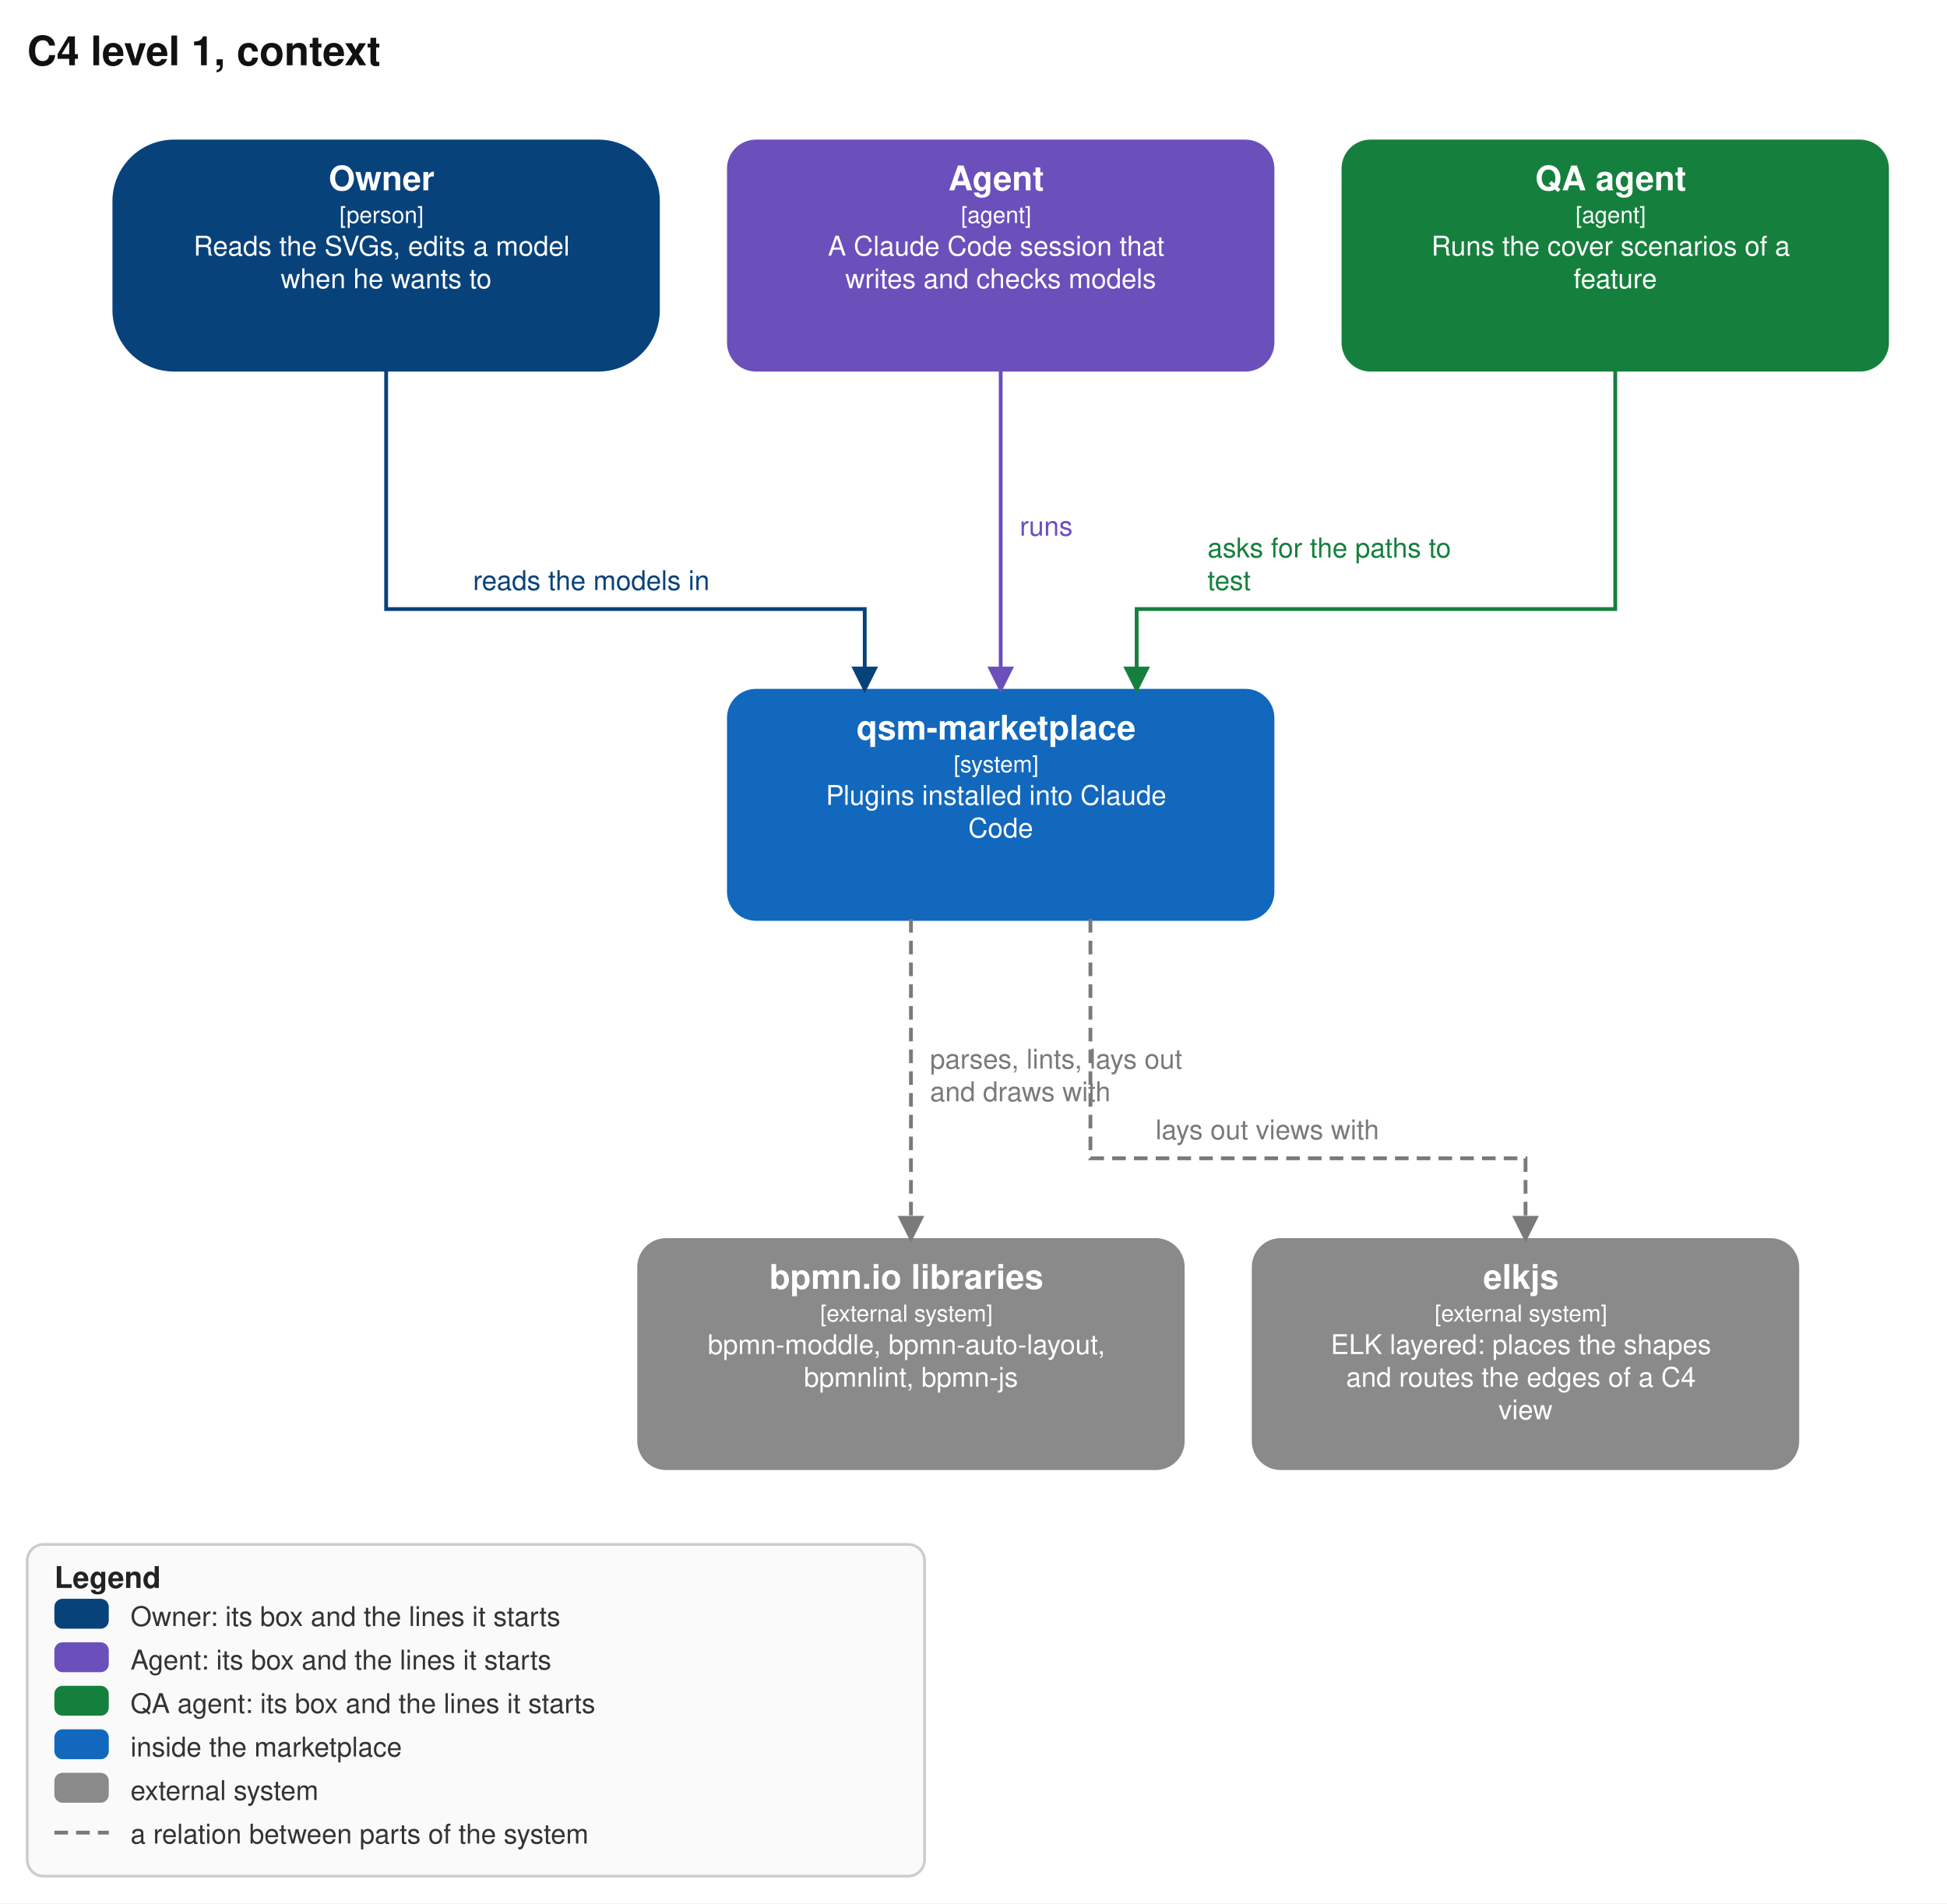
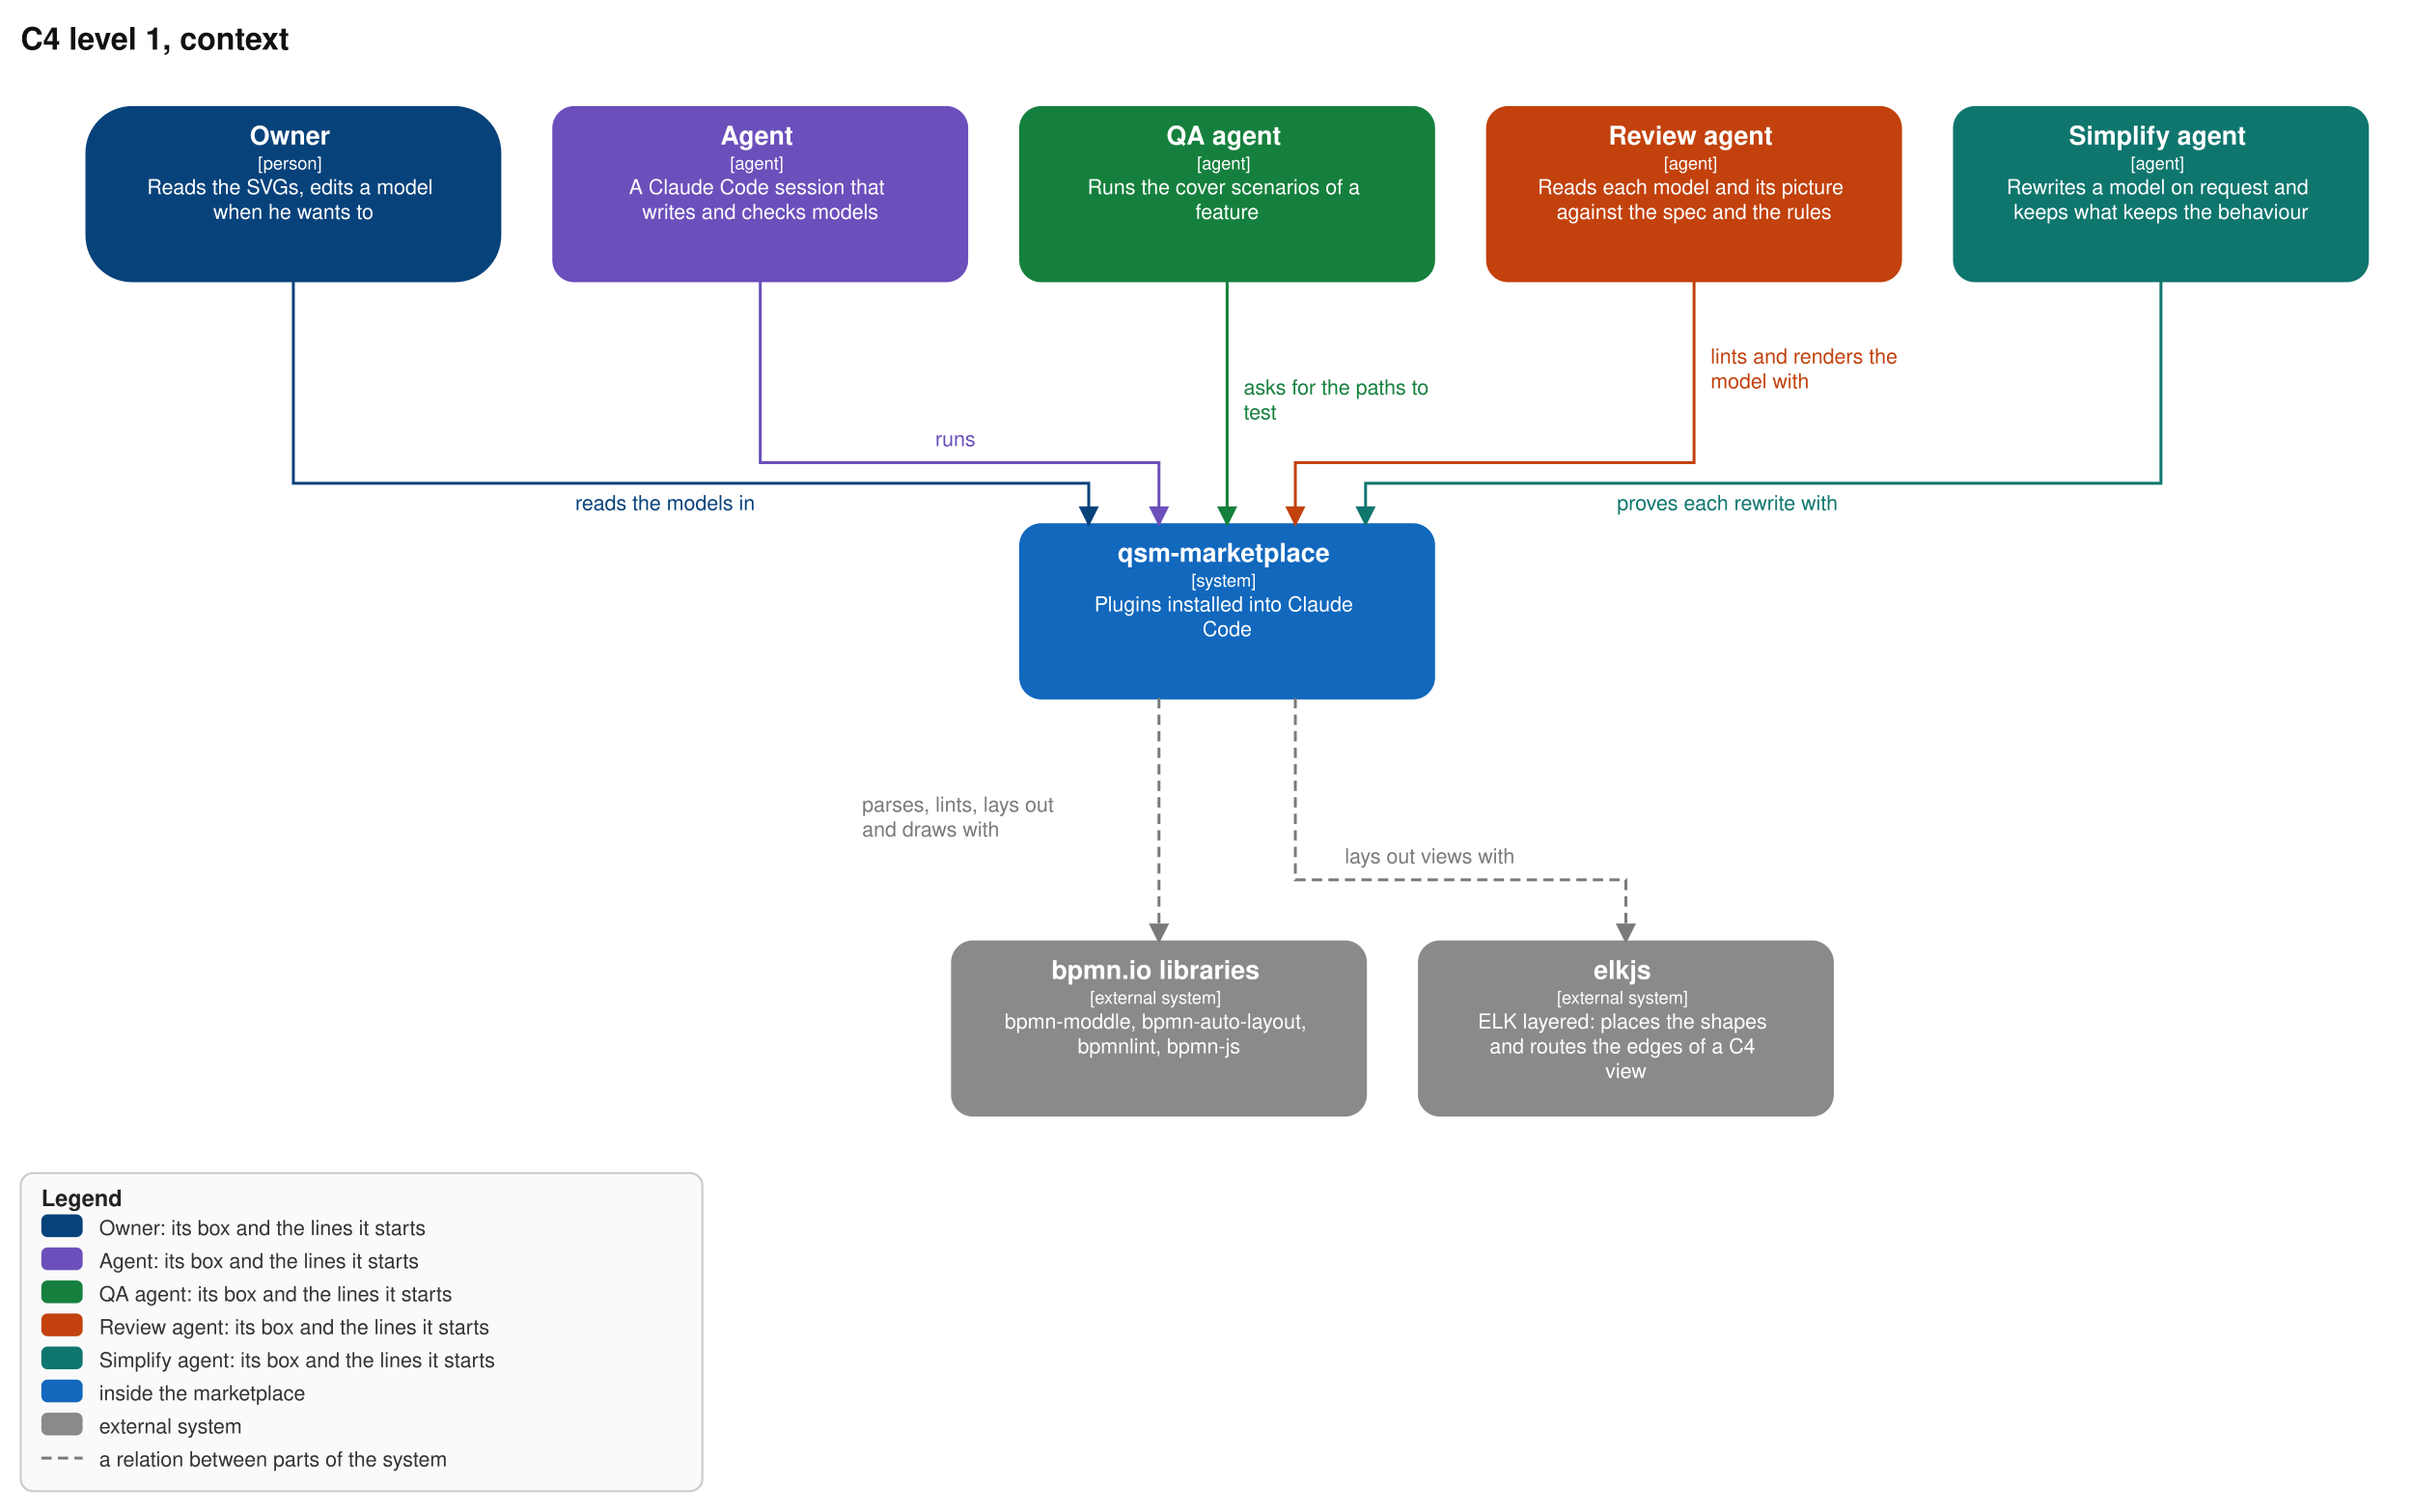
- <svg xmlns="http://www.w3.org/2000/svg" content="&lt;mxfile host=&quot;qsm-models&quot;&gt;&lt;diagram name=&quot;context&quot; id=&quot;context&quot;&gt;&lt;mxGraphModel grid=&quot;1&quot; gridSize=&quot;10&quot; page=&quot;0&quot;&gt;&lt;root&gt;&lt;mxCell id=&quot;0&quot;/&gt;&lt;mxCell id=&quot;1&quot; parent=&quot;0&quot;/&gt;&lt;object id=&quot;c2&quot; label=&quot;&amp;lt;b&amp;gt;%c4Name%&amp;lt;/b&amp;gt;&amp;lt;div&amp;gt;[%c4Type%%c4TechnologySep%%c4Technology%]&amp;lt;/div&amp;gt;&amp;lt;div style=&amp;quot;font-size:11px&amp;quot;&amp;gt;%c4Description%&amp;lt;/div&amp;gt;&quot; placeholders=&quot;1&quot; c4Type=&quot;Person&quot; c4Name=&quot;Owner&quot; c4Technology=&quot;&quot; c4TechnologySep=&quot;&quot; c4Description=&quot;Reads the SVGs, edits a model when he wants to&quot; c4Id=&quot;owner&quot; c4Tags=&quot;&quot; c4Colour=&quot;blue&quot;&gt;&lt;mxCell style=&quot;rounded=1;whiteSpace=wrap;html=1;arcSize=26;fillColor=#08427b;strokeColor=#08427b;fontColor=#ffffff;metaEdit=1;resizable=1;&quot; vertex=&quot;1&quot; parent=&quot;1&quot;&gt;&lt;mxGeometry x=&quot;32&quot; y=&quot;12&quot; width=&quot;200&quot; height=&quot;84&quot; as=&quot;geometry&quot;/&gt;&lt;/mxCell&gt;&lt;/object&gt;&lt;object id=&quot;c3&quot; label=&quot;&amp;lt;b&amp;gt;%c4Name%&amp;lt;/b&amp;gt;&amp;lt;div&amp;gt;[%c4Type%%c4TechnologySep%%c4Technology%]&amp;lt;/div&amp;gt;&amp;lt;div style=&amp;quot;font-size:11px&amp;quot;&amp;gt;%c4Description%&amp;lt;/div&amp;gt;&quot; placeholders=&quot;1&quot; c4Type=&quot;Software System&quot; c4Name=&quot;Agent&quot; c4Technology=&quot;&quot; c4TechnologySep=&quot;&quot; c4Description=&quot;A Claude Code session that writes and checks models&quot; c4Id=&quot;agent&quot; c4Tags=&quot;agent&quot; c4Colour=&quot;purple&quot;&gt;&lt;mxCell style=&quot;rounded=1;whiteSpace=wrap;html=1;arcSize=10;fillColor=#6b4fbb;strokeColor=#6b4fbb;fontColor=#ffffff;metaEdit=1;resizable=1;&quot; vertex=&quot;1&quot; parent=&quot;1&quot;&gt;&lt;mxGeometry x=&quot;258&quot; y=&quot;12&quot; width=&quot;200&quot; height=&quot;84&quot; as=&quot;geometry&quot;/&gt;&lt;/mxCell&gt;&lt;/object&gt;&lt;object id=&quot;c4&quot; label=&quot;&amp;lt;b&amp;gt;%c4Name%&amp;lt;/b&amp;gt;&amp;lt;div&amp;gt;[%c4Type%%c4TechnologySep%%c4Technology%]&amp;lt;/div&amp;gt;&amp;lt;div style=&amp;quot;font-size:11px&amp;quot;&amp;gt;%c4Description%&amp;lt;/div&amp;gt;&quot; placeholders=&quot;1&quot; c4Type=&quot;Software System&quot; c4Name=&quot;QA agent&quot; c4Technology=&quot;&quot; c4TechnologySep=&quot;&quot; c4Description=&quot;Runs the cover scenarios of a feature&quot; c4Id=&quot;qa&quot; c4Tags=&quot;agent&quot; c4Colour=&quot;green&quot;&gt;&lt;mxCell style=&quot;rounded=1;whiteSpace=wrap;html=1;arcSize=10;fillColor=#15803d;strokeColor=#15803d;fontColor=#ffffff;metaEdit=1;resizable=1;&quot; vertex=&quot;1&quot; parent=&quot;1&quot;&gt;&lt;mxGeometry x=&quot;484&quot; y=&quot;12&quot; width=&quot;200&quot; height=&quot;84&quot; as=&quot;geometry&quot;/&gt;&lt;/mxCell&gt;&lt;/object&gt;&lt;object id=&quot;c5&quot; label=&quot;&amp;lt;b&amp;gt;%c4Name%&amp;lt;/b&amp;gt;&amp;lt;div&amp;gt;[%c4Type%%c4TechnologySep%%c4Technology%]&amp;lt;/div&amp;gt;&amp;lt;div style=&amp;quot;font-size:11px&amp;quot;&amp;gt;%c4Description%&amp;lt;/div&amp;gt;&quot; placeholders=&quot;1&quot; c4Type=&quot;Software System&quot; c4Name=&quot;elkjs&quot; c4Technology=&quot;&quot; c4TechnologySep=&quot;&quot; c4Description=&quot;ELK layered: places the shapes and routes the edges of a C4 view&quot; c4Id=&quot;elk&quot; c4Tags=&quot;external&quot;&gt;&lt;mxCell style=&quot;rounded=1;whiteSpace=wrap;html=1;arcSize=10;fillColor=#8a8a8a;strokeColor=#8a8a8a;fontColor=#ffffff;metaEdit=1;resizable=1;&quot; vertex=&quot;1&quot; parent=&quot;1&quot;&gt;&lt;mxGeometry x=&quot;451&quot; y=&quot;416&quot; width=&quot;200&quot; height=&quot;84&quot; as=&quot;geometry&quot;/&gt;&lt;/mxCell&gt;&lt;/object&gt;&lt;object id=&quot;c6&quot; label=&quot;&amp;lt;b&amp;gt;%c4Name%&amp;lt;/b&amp;gt;&amp;lt;div&amp;gt;[%c4Type%%c4TechnologySep%%c4Technology%]&amp;lt;/div&amp;gt;&amp;lt;div style=&amp;quot;font-size:11px&amp;quot;&amp;gt;%c4Description%&amp;lt;/div&amp;gt;&quot; placeholders=&quot;1&quot; c4Type=&quot;Software System&quot; c4Name=&quot;bpmn.io libraries&quot; c4Technology=&quot;&quot; c4TechnologySep=&quot;&quot; c4Description=&quot;bpmn-moddle, bpmn-auto-layout, bpmnlint, bpmn-js&quot; c4Id=&quot;bpmnio&quot; c4Tags=&quot;external&quot;&gt;&lt;mxCell style=&quot;rounded=1;whiteSpace=wrap;html=1;arcSize=10;fillColor=#8a8a8a;strokeColor=#8a8a8a;fontColor=#ffffff;metaEdit=1;resizable=1;&quot; vertex=&quot;1&quot; parent=&quot;1&quot;&gt;&lt;mxGeometry x=&quot;225&quot; y=&quot;416&quot; width=&quot;200&quot; height=&quot;84&quot; as=&quot;geometry&quot;/&gt;&lt;/mxCell&gt;&lt;/object&gt;&lt;object id=&quot;c7&quot; label=&quot;&amp;lt;b&amp;gt;%c4Name%&amp;lt;/b&amp;gt;&amp;lt;div&amp;gt;[%c4Type%%c4TechnologySep%%c4Technology%]&amp;lt;/div&amp;gt;&amp;lt;div style=&amp;quot;font-size:11px&amp;quot;&amp;gt;%c4Description%&amp;lt;/div&amp;gt;&quot; placeholders=&quot;1&quot; c4Type=&quot;Software System&quot; c4Name=&quot;qsm-marketplace&quot; c4Technology=&quot;&quot; c4TechnologySep=&quot;&quot; c4Description=&quot;Plugins installed into Claude Code&quot; c4Id=&quot;mp&quot; c4Tags=&quot;&quot;&gt;&lt;mxCell style=&quot;rounded=1;whiteSpace=wrap;html=1;arcSize=10;fillColor=#1168bd;strokeColor=#1168bd;fontColor=#ffffff;metaEdit=1;resizable=1;&quot; vertex=&quot;1&quot; parent=&quot;1&quot;&gt;&lt;mxGeometry x=&quot;258&quot; y=&quot;214&quot; width=&quot;200&quot; height=&quot;84&quot; as=&quot;geometry&quot;/&gt;&lt;/mxCell&gt;&lt;/object&gt;&lt;object id=&quot;c8&quot; label=&quot;%c4Description%&quot; placeholders=&quot;1&quot; c4Type=&quot;Relationship&quot; c4Description=&quot;runs&quot;&gt;&lt;mxCell style=&quot;edgeStyle=orthogonalEdgeStyle;rounded=1;endArrow=blockThin;endFill=1;html=1;fontSize=10;strokeColor=#6b4fbb;fontColor=#6b4fbb;strokeWidth=1.4;metaEdit=1;&quot; edge=&quot;1&quot; parent=&quot;1&quot; source=&quot;c3&quot; target=&quot;c7&quot;&gt;&lt;mxGeometry relative=&quot;1&quot; as=&quot;geometry&quot;&gt;&lt;Array as=&quot;points&quot;&gt;&lt;/Array&gt;&lt;/mxGeometry&gt;&lt;/mxCell&gt;&lt;/object&gt;&lt;object id=&quot;c9&quot; label=&quot;%c4Description%&quot; placeholders=&quot;1&quot; c4Type=&quot;Relationship&quot; c4Description=&quot;asks for the paths to test&quot;&gt;&lt;mxCell style=&quot;edgeStyle=orthogonalEdgeStyle;rounded=1;endArrow=blockThin;endFill=1;html=1;fontSize=10;strokeColor=#15803d;fontColor=#15803d;strokeWidth=1.4;metaEdit=1;&quot; edge=&quot;1&quot; parent=&quot;1&quot; source=&quot;c4&quot; target=&quot;c7&quot;&gt;&lt;mxGeometry relative=&quot;1&quot; as=&quot;geometry&quot;&gt;&lt;Array as=&quot;points&quot;&gt;&lt;mxPoint x=&quot;584&quot; y=&quot;184&quot;/&gt;&lt;mxPoint x=&quot;408&quot; y=&quot;184&quot;/&gt;&lt;/Array&gt;&lt;/mxGeometry&gt;&lt;/mxCell&gt;&lt;/object&gt;&lt;object id=&quot;c10&quot; label=&quot;%c4Description%&quot; placeholders=&quot;1&quot; c4Type=&quot;Relationship&quot; c4Description=&quot;reads the models in&quot;&gt;&lt;mxCell style=&quot;edgeStyle=orthogonalEdgeStyle;rounded=1;endArrow=blockThin;endFill=1;html=1;fontSize=10;strokeColor=#08427b;fontColor=#08427b;strokeWidth=1.4;metaEdit=1;&quot; edge=&quot;1&quot; parent=&quot;1&quot; source=&quot;c2&quot; target=&quot;c7&quot;&gt;&lt;mxGeometry relative=&quot;1&quot; as=&quot;geometry&quot;&gt;&lt;Array as=&quot;points&quot;&gt;&lt;mxPoint x=&quot;132&quot; y=&quot;184&quot;/&gt;&lt;mxPoint x=&quot;308&quot; y=&quot;184&quot;/&gt;&lt;/Array&gt;&lt;/mxGeometry&gt;&lt;/mxCell&gt;&lt;/object&gt;&lt;object id=&quot;c11&quot; label=&quot;%c4Description%&quot; placeholders=&quot;1&quot; c4Type=&quot;Relationship&quot; c4Description=&quot;parses, lints, lays out and draws with&quot;&gt;&lt;mxCell style=&quot;edgeStyle=orthogonalEdgeStyle;rounded=1;endArrow=blockThin;endFill=1;html=1;fontSize=10;strokeColor=#7a7a7a;fontColor=#7a7a7a;strokeWidth=1.4;dashed=1;metaEdit=1;&quot; edge=&quot;1&quot; parent=&quot;1&quot; source=&quot;c7&quot; target=&quot;c6&quot;&gt;&lt;mxGeometry relative=&quot;1&quot; as=&quot;geometry&quot;&gt;&lt;Array as=&quot;points&quot;&gt;&lt;/Array&gt;&lt;/mxGeometry&gt;&lt;/mxCell&gt;&lt;/object&gt;&lt;object id=&quot;c12&quot; label=&quot;%c4Description%&quot; placeholders=&quot;1&quot; c4Type=&quot;Relationship&quot; c4Description=&quot;lays out views with&quot;&gt;&lt;mxCell style=&quot;edgeStyle=orthogonalEdgeStyle;rounded=1;endArrow=blockThin;endFill=1;html=1;fontSize=10;strokeColor=#7a7a7a;fontColor=#7a7a7a;strokeWidth=1.4;dashed=1;metaEdit=1;&quot; edge=&quot;1&quot; parent=&quot;1&quot; source=&quot;c7&quot; target=&quot;c5&quot;&gt;&lt;mxGeometry relative=&quot;1&quot; as=&quot;geometry&quot;&gt;&lt;Array as=&quot;points&quot;&gt;&lt;mxPoint x=&quot;391&quot; y=&quot;386&quot;/&gt;&lt;mxPoint x=&quot;551&quot; y=&quot;386&quot;/&gt;&lt;/Array&gt;&lt;/mxGeometry&gt;&lt;/mxCell&gt;&lt;/object&gt;&lt;/root&gt;&lt;/mxGraphModel&gt;&lt;/diagram&gt;&lt;/mxfile&gt;" width="716" height="700" viewBox="-10 -40 716 700" font-family="Helvetica, Arial, sans-serif">
+ <svg xmlns="http://www.w3.org/2000/svg" content="&lt;mxfile host=&quot;qsm-models&quot;&gt;&lt;diagram name=&quot;context&quot; id=&quot;context&quot;&gt;&lt;mxGraphModel grid=&quot;1&quot; gridSize=&quot;10&quot; page=&quot;0&quot;&gt;&lt;root&gt;&lt;mxCell id=&quot;0&quot;/&gt;&lt;mxCell id=&quot;1&quot; parent=&quot;0&quot;/&gt;&lt;object id=&quot;c2&quot; label=&quot;&amp;lt;b&amp;gt;%c4Name%&amp;lt;/b&amp;gt;&amp;lt;div&amp;gt;[%c4Type%%c4TechnologySep%%c4Technology%]&amp;lt;/div&amp;gt;&amp;lt;div style=&amp;quot;font-size:11px&amp;quot;&amp;gt;%c4Description%&amp;lt;/div&amp;gt;&quot; placeholders=&quot;1&quot; c4Type=&quot;Person&quot; c4Name=&quot;Owner&quot; c4Technology=&quot;&quot; c4TechnologySep=&quot;&quot; c4Description=&quot;Reads the SVGs, edits a model when he wants to&quot; c4Id=&quot;owner&quot; c4Tags=&quot;&quot; c4Colour=&quot;navy&quot;&gt;&lt;mxCell style=&quot;rounded=1;whiteSpace=wrap;html=1;arcSize=26;fillColor=#08427b;strokeColor=#08427b;fontColor=#ffffff;metaEdit=1;resizable=1;&quot; vertex=&quot;1&quot; parent=&quot;1&quot;&gt;&lt;mxGeometry x=&quot;32&quot; y=&quot;12&quot; width=&quot;200&quot; height=&quot;84&quot; as=&quot;geometry&quot;/&gt;&lt;/mxCell&gt;&lt;/object&gt;&lt;object id=&quot;c3&quot; label=&quot;&amp;lt;b&amp;gt;%c4Name%&amp;lt;/b&amp;gt;&amp;lt;div&amp;gt;[%c4Type%%c4TechnologySep%%c4Technology%]&amp;lt;/div&amp;gt;&amp;lt;div style=&amp;quot;font-size:11px&amp;quot;&amp;gt;%c4Description%&amp;lt;/div&amp;gt;&quot; placeholders=&quot;1&quot; c4Type=&quot;Software System&quot; c4Name=&quot;Agent&quot; c4Technology=&quot;&quot; c4TechnologySep=&quot;&quot; c4Description=&quot;A Claude Code session that writes and checks models&quot; c4Id=&quot;agent&quot; c4Tags=&quot;agent&quot; c4Colour=&quot;purple&quot;&gt;&lt;mxCell style=&quot;rounded=1;whiteSpace=wrap;html=1;arcSize=10;fillColor=#6b4fbb;strokeColor=#6b4fbb;fontColor=#ffffff;metaEdit=1;resizable=1;&quot; vertex=&quot;1&quot; parent=&quot;1&quot;&gt;&lt;mxGeometry x=&quot;258&quot; y=&quot;12&quot; width=&quot;200&quot; height=&quot;84&quot; as=&quot;geometry&quot;/&gt;&lt;/mxCell&gt;&lt;/object&gt;&lt;object id=&quot;c4&quot; label=&quot;&amp;lt;b&amp;gt;%c4Name%&amp;lt;/b&amp;gt;&amp;lt;div&amp;gt;[%c4Type%%c4TechnologySep%%c4Technology%]&amp;lt;/div&amp;gt;&amp;lt;div style=&amp;quot;font-size:11px&amp;quot;&amp;gt;%c4Description%&amp;lt;/div&amp;gt;&quot; placeholders=&quot;1&quot; c4Type=&quot;Software System&quot; c4Name=&quot;QA agent&quot; c4Technology=&quot;&quot; c4TechnologySep=&quot;&quot; c4Description=&quot;Runs the cover scenarios of a feature&quot; c4Id=&quot;qa&quot; c4Tags=&quot;agent&quot; c4Colour=&quot;green&quot;&gt;&lt;mxCell style=&quot;rounded=1;whiteSpace=wrap;html=1;arcSize=10;fillColor=#15803d;strokeColor=#15803d;fontColor=#ffffff;metaEdit=1;resizable=1;&quot; vertex=&quot;1&quot; parent=&quot;1&quot;&gt;&lt;mxGeometry x=&quot;484&quot; y=&quot;12&quot; width=&quot;200&quot; height=&quot;84&quot; as=&quot;geometry&quot;/&gt;&lt;/mxCell&gt;&lt;/object&gt;&lt;object id=&quot;c5&quot; label=&quot;&amp;lt;b&amp;gt;%c4Name%&amp;lt;/b&amp;gt;&amp;lt;div&amp;gt;[%c4Type%%c4TechnologySep%%c4Technology%]&amp;lt;/div&amp;gt;&amp;lt;div style=&amp;quot;font-size:11px&amp;quot;&amp;gt;%c4Description%&amp;lt;/div&amp;gt;&quot; placeholders=&quot;1&quot; c4Type=&quot;Software System&quot; c4Name=&quot;Review agent&quot; c4Technology=&quot;&quot; c4TechnologySep=&quot;&quot; c4Description=&quot;Reads each model and its picture against the spec and the rules&quot; c4Id=&quot;reviewer&quot; c4Tags=&quot;agent&quot; c4Colour=&quot;orange&quot;&gt;&lt;mxCell style=&quot;rounded=1;whiteSpace=wrap;html=1;arcSize=10;fillColor=#c2410c;strokeColor=#c2410c;fontColor=#ffffff;metaEdit=1;resizable=1;&quot; vertex=&quot;1&quot; parent=&quot;1&quot;&gt;&lt;mxGeometry x=&quot;710&quot; y=&quot;12&quot; width=&quot;200&quot; height=&quot;84&quot; as=&quot;geometry&quot;/&gt;&lt;/mxCell&gt;&lt;/object&gt;&lt;object id=&quot;c6&quot; label=&quot;&amp;lt;b&amp;gt;%c4Name%&amp;lt;/b&amp;gt;&amp;lt;div&amp;gt;[%c4Type%%c4TechnologySep%%c4Technology%]&amp;lt;/div&amp;gt;&amp;lt;div style=&amp;quot;font-size:11px&amp;quot;&amp;gt;%c4Description%&amp;lt;/div&amp;gt;&quot; placeholders=&quot;1&quot; c4Type=&quot;Software System&quot; c4Name=&quot;Simplify agent&quot; c4Technology=&quot;&quot; c4TechnologySep=&quot;&quot; c4Description=&quot;Rewrites a model on request and keeps what keeps the behaviour&quot; c4Id=&quot;simplifier&quot; c4Tags=&quot;agent&quot; c4Colour=&quot;teal&quot;&gt;&lt;mxCell style=&quot;rounded=1;whiteSpace=wrap;html=1;arcSize=10;fillColor=#0f766e;strokeColor=#0f766e;fontColor=#ffffff;metaEdit=1;resizable=1;&quot; vertex=&quot;1&quot; parent=&quot;1&quot;&gt;&lt;mxGeometry x=&quot;936&quot; y=&quot;12&quot; width=&quot;200&quot; height=&quot;84&quot; as=&quot;geometry&quot;/&gt;&lt;/mxCell&gt;&lt;/object&gt;&lt;object id=&quot;c7&quot; label=&quot;&amp;lt;b&amp;gt;%c4Name%&amp;lt;/b&amp;gt;&amp;lt;div&amp;gt;[%c4Type%%c4TechnologySep%%c4Technology%]&amp;lt;/div&amp;gt;&amp;lt;div style=&amp;quot;font-size:11px&amp;quot;&amp;gt;%c4Description%&amp;lt;/div&amp;gt;&quot; placeholders=&quot;1&quot; c4Type=&quot;Software System&quot; c4Name=&quot;elkjs&quot; c4Technology=&quot;&quot; c4TechnologySep=&quot;&quot; c4Description=&quot;ELK layered: places the shapes and routes the edges of a C4 view&quot; c4Id=&quot;elk&quot; c4Tags=&quot;external&quot;&gt;&lt;mxCell style=&quot;rounded=1;whiteSpace=wrap;html=1;arcSize=10;fillColor=#8a8a8a;strokeColor=#8a8a8a;fontColor=#ffffff;metaEdit=1;resizable=1;&quot; vertex=&quot;1&quot; parent=&quot;1&quot;&gt;&lt;mxGeometry x=&quot;677&quot; y=&quot;416&quot; width=&quot;200&quot; height=&quot;84&quot; as=&quot;geometry&quot;/&gt;&lt;/mxCell&gt;&lt;/object&gt;&lt;object id=&quot;c8&quot; label=&quot;&amp;lt;b&amp;gt;%c4Name%&amp;lt;/b&amp;gt;&amp;lt;div&amp;gt;[%c4Type%%c4TechnologySep%%c4Technology%]&amp;lt;/div&amp;gt;&amp;lt;div style=&amp;quot;font-size:11px&amp;quot;&amp;gt;%c4Description%&amp;lt;/div&amp;gt;&quot; placeholders=&quot;1&quot; c4Type=&quot;Software System&quot; c4Name=&quot;bpmn.io libraries&quot; c4Technology=&quot;&quot; c4TechnologySep=&quot;&quot; c4Description=&quot;bpmn-moddle, bpmn-auto-layout, bpmnlint, bpmn-js&quot; c4Id=&quot;bpmnio&quot; c4Tags=&quot;external&quot;&gt;&lt;mxCell style=&quot;rounded=1;whiteSpace=wrap;html=1;arcSize=10;fillColor=#8a8a8a;strokeColor=#8a8a8a;fontColor=#ffffff;metaEdit=1;resizable=1;&quot; vertex=&quot;1&quot; parent=&quot;1&quot;&gt;&lt;mxGeometry x=&quot;451&quot; y=&quot;416&quot; width=&quot;200&quot; height=&quot;84&quot; as=&quot;geometry&quot;/&gt;&lt;/mxCell&gt;&lt;/object&gt;&lt;object id=&quot;c9&quot; label=&quot;&amp;lt;b&amp;gt;%c4Name%&amp;lt;/b&amp;gt;&amp;lt;div&amp;gt;[%c4Type%%c4TechnologySep%%c4Technology%]&amp;lt;/div&amp;gt;&amp;lt;div style=&amp;quot;font-size:11px&amp;quot;&amp;gt;%c4Description%&amp;lt;/div&amp;gt;&quot; placeholders=&quot;1&quot; c4Type=&quot;Software System&quot; c4Name=&quot;qsm-marketplace&quot; c4Technology=&quot;&quot; c4TechnologySep=&quot;&quot; c4Description=&quot;Plugins installed into Claude Code&quot; c4Id=&quot;mp&quot; c4Tags=&quot;&quot;&gt;&lt;mxCell style=&quot;rounded=1;whiteSpace=wrap;html=1;arcSize=10;fillColor=#1168bd;strokeColor=#1168bd;fontColor=#ffffff;metaEdit=1;resizable=1;&quot; vertex=&quot;1&quot; parent=&quot;1&quot;&gt;&lt;mxGeometry x=&quot;484&quot; y=&quot;214&quot; width=&quot;200&quot; height=&quot;84&quot; as=&quot;geometry&quot;/&gt;&lt;/mxCell&gt;&lt;/object&gt;&lt;object id=&quot;c10&quot; label=&quot;%c4Description%&quot; placeholders=&quot;1&quot; c4Type=&quot;Relationship&quot; c4Description=&quot;runs&quot;&gt;&lt;mxCell style=&quot;edgeStyle=orthogonalEdgeStyle;rounded=1;endArrow=blockThin;endFill=1;html=1;fontSize=10;strokeColor=#6b4fbb;fontColor=#6b4fbb;strokeWidth=1.4;metaEdit=1;&quot; edge=&quot;1&quot; parent=&quot;1&quot; source=&quot;c3&quot; target=&quot;c9&quot;&gt;&lt;mxGeometry relative=&quot;1&quot; as=&quot;geometry&quot;&gt;&lt;Array as=&quot;points&quot;&gt;&lt;mxPoint x=&quot;358&quot; y=&quot;184&quot;/&gt;&lt;mxPoint x=&quot;551&quot; y=&quot;184&quot;/&gt;&lt;/Array&gt;&lt;/mxGeometry&gt;&lt;/mxCell&gt;&lt;/object&gt;&lt;object id=&quot;c11&quot; label=&quot;%c4Description%&quot; placeholders=&quot;1&quot; c4Type=&quot;Relationship&quot; c4Description=&quot;asks for the paths to test&quot;&gt;&lt;mxCell style=&quot;edgeStyle=orthogonalEdgeStyle;rounded=1;endArrow=blockThin;endFill=1;html=1;fontSize=10;strokeColor=#15803d;fontColor=#15803d;strokeWidth=1.4;metaEdit=1;&quot; edge=&quot;1&quot; parent=&quot;1&quot; source=&quot;c4&quot; target=&quot;c9&quot;&gt;&lt;mxGeometry relative=&quot;1&quot; as=&quot;geometry&quot;&gt;&lt;Array as=&quot;points&quot;&gt;&lt;/Array&gt;&lt;/mxGeometry&gt;&lt;/mxCell&gt;&lt;/object&gt;&lt;object id=&quot;c12&quot; label=&quot;%c4Description%&quot; placeholders=&quot;1&quot; c4Type=&quot;Relationship&quot; c4Description=&quot;lints and renders the model with&quot;&gt;&lt;mxCell style=&quot;edgeStyle=orthogonalEdgeStyle;rounded=1;endArrow=blockThin;endFill=1;html=1;fontSize=10;strokeColor=#c2410c;fontColor=#c2410c;strokeWidth=1.4;metaEdit=1;&quot; edge=&quot;1&quot; parent=&quot;1&quot; source=&quot;c5&quot; target=&quot;c9&quot;&gt;&lt;mxGeometry relative=&quot;1&quot; as=&quot;geometry&quot;&gt;&lt;Array as=&quot;points&quot;&gt;&lt;mxPoint x=&quot;810&quot; y=&quot;184&quot;/&gt;&lt;mxPoint x=&quot;617&quot; y=&quot;184&quot;/&gt;&lt;/Array&gt;&lt;/mxGeometry&gt;&lt;/mxCell&gt;&lt;/object&gt;&lt;object id=&quot;c13&quot; label=&quot;%c4Description%&quot; placeholders=&quot;1&quot; c4Type=&quot;Relationship&quot; c4Description=&quot;proves each rewrite with&quot;&gt;&lt;mxCell style=&quot;edgeStyle=orthogonalEdgeStyle;rounded=1;endArrow=blockThin;endFill=1;html=1;fontSize=10;strokeColor=#0f766e;fontColor=#0f766e;strokeWidth=1.4;metaEdit=1;&quot; edge=&quot;1&quot; parent=&quot;1&quot; source=&quot;c6&quot; target=&quot;c9&quot;&gt;&lt;mxGeometry relative=&quot;1&quot; as=&quot;geometry&quot;&gt;&lt;Array as=&quot;points&quot;&gt;&lt;mxPoint x=&quot;1036&quot; y=&quot;194&quot;/&gt;&lt;mxPoint x=&quot;651&quot; y=&quot;194&quot;/&gt;&lt;/Array&gt;&lt;/mxGeometry&gt;&lt;/mxCell&gt;&lt;/object&gt;&lt;object id=&quot;c14&quot; label=&quot;%c4Description%&quot; placeholders=&quot;1&quot; c4Type=&quot;Relationship&quot; c4Description=&quot;reads the models in&quot;&gt;&lt;mxCell style=&quot;edgeStyle=orthogonalEdgeStyle;rounded=1;endArrow=blockThin;endFill=1;html=1;fontSize=10;strokeColor=#08427b;fontColor=#08427b;strokeWidth=1.4;metaEdit=1;&quot; edge=&quot;1&quot; parent=&quot;1&quot; source=&quot;c2&quot; target=&quot;c9&quot;&gt;&lt;mxGeometry relative=&quot;1&quot; as=&quot;geometry&quot;&gt;&lt;Array as=&quot;points&quot;&gt;&lt;mxPoint x=&quot;132&quot; y=&quot;194&quot;/&gt;&lt;mxPoint x=&quot;517&quot; y=&quot;194&quot;/&gt;&lt;/Array&gt;&lt;/mxGeometry&gt;&lt;/mxCell&gt;&lt;/object&gt;&lt;object id=&quot;c15&quot; label=&quot;%c4Description%&quot; placeholders=&quot;1&quot; c4Type=&quot;Relationship&quot; c4Description=&quot;parses, lints, lays out and draws with&quot;&gt;&lt;mxCell style=&quot;edgeStyle=orthogonalEdgeStyle;rounded=1;endArrow=blockThin;endFill=1;html=1;fontSize=10;strokeColor=#7a7a7a;fontColor=#7a7a7a;strokeWidth=1.4;dashed=1;metaEdit=1;&quot; edge=&quot;1&quot; parent=&quot;1&quot; source=&quot;c9&quot; target=&quot;c8&quot;&gt;&lt;mxGeometry relative=&quot;1&quot; as=&quot;geometry&quot;&gt;&lt;Array as=&quot;points&quot;&gt;&lt;/Array&gt;&lt;/mxGeometry&gt;&lt;/mxCell&gt;&lt;/object&gt;&lt;object id=&quot;c16&quot; label=&quot;%c4Description%&quot; placeholders=&quot;1&quot; c4Type=&quot;Relationship&quot; c4Description=&quot;lays out views with&quot;&gt;&lt;mxCell style=&quot;edgeStyle=orthogonalEdgeStyle;rounded=1;endArrow=blockThin;endFill=1;html=1;fontSize=10;strokeColor=#7a7a7a;fontColor=#7a7a7a;strokeWidth=1.4;dashed=1;metaEdit=1;&quot; edge=&quot;1&quot; parent=&quot;1&quot; source=&quot;c9&quot; target=&quot;c7&quot;&gt;&lt;mxGeometry relative=&quot;1&quot; as=&quot;geometry&quot;&gt;&lt;Array as=&quot;points&quot;&gt;&lt;mxPoint x=&quot;617&quot; y=&quot;386&quot;/&gt;&lt;mxPoint x=&quot;777&quot; y=&quot;386&quot;/&gt;&lt;/Array&gt;&lt;/mxGeometry&gt;&lt;/mxCell&gt;&lt;/object&gt;&lt;/root&gt;&lt;/mxGraphModel&gt;&lt;/diagram&gt;&lt;/mxfile&gt;" width="1168" height="732" viewBox="-10 -40 1168 732" font-family="Helvetica, Arial, sans-serif">
  <defs>
    <marker id="a08427b" viewBox="0 0 10 10" refX="9" refY="5" markerWidth="7" markerHeight="7" orient="auto">
      <path d="M0,0L10,5L0,10z" fill="#08427b" />
    </marker>
    <marker id="a6b4fbb" viewBox="0 0 10 10" refX="9" refY="5" markerWidth="7" markerHeight="7" orient="auto">
      <path d="M0,0L10,5L0,10z" fill="#6b4fbb" />
    </marker>
    <marker id="ac2410c" viewBox="0 0 10 10" refX="9" refY="5" markerWidth="7" markerHeight="7" orient="auto">
      <path d="M0,0L10,5L0,10z" fill="#c2410c" />
    </marker>
    <marker id="a15803d" viewBox="0 0 10 10" refX="9" refY="5" markerWidth="7" markerHeight="7" orient="auto">
      <path d="M0,0L10,5L0,10z" fill="#15803d" />
    </marker>
    <marker id="a0f766e" viewBox="0 0 10 10" refX="9" refY="5" markerWidth="7" markerHeight="7" orient="auto">
      <path d="M0,0L10,5L0,10z" fill="#0f766e" />
    </marker>
    <marker id="ab91c1c" viewBox="0 0 10 10" refX="9" refY="5" markerWidth="7" markerHeight="7" orient="auto">
      <path d="M0,0L10,5L0,10z" fill="#b91c1c" />
    </marker>
    <marker id="a7a7a7a" viewBox="0 0 10 10" refX="9" refY="5" markerWidth="7" markerHeight="7" orient="auto">
      <path d="M0,0L10,5L0,10z" fill="#7a7a7a" />
    </marker>
  </defs>
-   <rect x="-10" y="-40" width="716" height="700" fill="#ffffff" />
+   <rect x="-10" y="-40" width="1168" height="732" fill="#ffffff" />
  <text x="0" y="-16" font-size="15" font-weight="bold" fill="#111111">C4 level 1, context</text>
  <rect x="32" y="12" width="200" height="84" rx="22" fill="#08427b" stroke="#08427b" stroke-width="1.3" />
  <text x="132" y="30" text-anchor="middle" fill="#ffffff">
    <tspan font-size="12.5" font-weight="bold">Owner</tspan>
    <tspan x="132" dy="12" font-size="8.5">[person]</tspan>
    <tspan x="132" dy="12" font-size="10">Reads the SVGs, edits a model</tspan>
    <tspan x="132" dy="12" font-size="10">when he wants to</tspan>
  </text>
  <rect x="258" y="12" width="200" height="84" rx="10" fill="#6b4fbb" stroke="#6b4fbb" stroke-width="1.3" />
  <text x="358" y="30" text-anchor="middle" fill="#ffffff">
    <tspan font-size="12.5" font-weight="bold">Agent</tspan>
    <tspan x="358" dy="12" font-size="8.5">[agent]</tspan>
    <tspan x="358" dy="12" font-size="10">A Claude Code session that</tspan>
    <tspan x="358" dy="12" font-size="10">writes and checks models</tspan>
  </text>
  <rect x="484" y="12" width="200" height="84" rx="10" fill="#15803d" stroke="#15803d" stroke-width="1.3" />
  <text x="584" y="30" text-anchor="middle" fill="#ffffff">
    <tspan font-size="12.5" font-weight="bold">QA agent</tspan>
    <tspan x="584" dy="12" font-size="8.5">[agent]</tspan>
    <tspan x="584" dy="12" font-size="10">Runs the cover scenarios of a</tspan>
    <tspan x="584" dy="12" font-size="10">feature</tspan>
  </text>
+   <rect x="710" y="12" width="200" height="84" rx="10" fill="#c2410c" stroke="#c2410c" stroke-width="1.3" />
+   <text x="810" y="30" text-anchor="middle" fill="#ffffff">
+     <tspan font-size="12.5" font-weight="bold">Review agent</tspan>
+     <tspan x="810" dy="12" font-size="8.5">[agent]</tspan>
+     <tspan x="810" dy="12" font-size="10">Reads each model and its picture</tspan>
+     <tspan x="810" dy="12" font-size="10">against the spec and the rules</tspan>
+   </text>
+   <rect x="936" y="12" width="200" height="84" rx="10" fill="#0f766e" stroke="#0f766e" stroke-width="1.3" />
+   <text x="1036" y="30" text-anchor="middle" fill="#ffffff">
+     <tspan font-size="12.5" font-weight="bold">Simplify agent</tspan>
+     <tspan x="1036" dy="12" font-size="8.5">[agent]</tspan>
+     <tspan x="1036" dy="12" font-size="10">Rewrites a model on request and</tspan>
+     <tspan x="1036" dy="12" font-size="10">keeps what keeps the behaviour</tspan>
+   </text>
+   <rect x="677" y="416" width="200" height="84" rx="10" fill="#8a8a8a" stroke="#8a8a8a" stroke-width="1.3" />
+   <text x="777" y="434" text-anchor="middle" fill="#ffffff">
+     <tspan font-size="12.5" font-weight="bold">elkjs</tspan>
+     <tspan x="777" dy="12" font-size="8.5">[external system]</tspan>
+     <tspan x="777" dy="12" font-size="10">ELK layered: places the shapes</tspan>
+     <tspan x="777" dy="12" font-size="10">and routes the edges of a C4</tspan>
+     <tspan x="777" dy="12" font-size="10">view</tspan>
+   </text>
  <rect x="451" y="416" width="200" height="84" rx="10" fill="#8a8a8a" stroke="#8a8a8a" stroke-width="1.3" />
  <text x="551" y="434" text-anchor="middle" fill="#ffffff">
-     <tspan font-size="12.5" font-weight="bold">elkjs</tspan>
+     <tspan font-size="12.5" font-weight="bold">bpmn.io libraries</tspan>
    <tspan x="551" dy="12" font-size="8.5">[external system]</tspan>
-     <tspan x="551" dy="12" font-size="10">ELK layered: places the shapes</tspan>
-     <tspan x="551" dy="12" font-size="10">and routes the edges of a C4</tspan>
-     <tspan x="551" dy="12" font-size="10">view</tspan>
+     <tspan x="551" dy="12" font-size="10">bpmn-moddle, bpmn-auto-layout,</tspan>
+     <tspan x="551" dy="12" font-size="10">bpmnlint, bpmn-js</tspan>
  </text>
-   <rect x="225" y="416" width="200" height="84" rx="10" fill="#8a8a8a" stroke="#8a8a8a" stroke-width="1.3" />
-   <text x="325" y="434" text-anchor="middle" fill="#ffffff">
-     <tspan font-size="12.5" font-weight="bold">bpmn.io libraries</tspan>
-     <tspan x="325" dy="12" font-size="8.5">[external system]</tspan>
-     <tspan x="325" dy="12" font-size="10">bpmn-moddle, bpmn-auto-layout,</tspan>
-     <tspan x="325" dy="12" font-size="10">bpmnlint, bpmn-js</tspan>
+   <rect x="484" y="214" width="200" height="84" rx="10" fill="#1168bd" stroke="#1168bd" stroke-width="1.3" />
+   <text x="584" y="232" text-anchor="middle" fill="#ffffff">
+     <tspan font-size="12.5" font-weight="bold">qsm-marketplace</tspan>
+     <tspan x="584" dy="12" font-size="8.5">[system]</tspan>
+     <tspan x="584" dy="12" font-size="10">Plugins installed into Claude</tspan>
+     <tspan x="584" dy="12" font-size="10">Code</tspan>
  </text>
-   <rect x="258" y="214" width="200" height="84" rx="10" fill="#1168bd" stroke="#1168bd" stroke-width="1.3" />
-   <text x="358" y="232" text-anchor="middle" fill="#ffffff">
-     <tspan font-size="12.5" font-weight="bold">qsm-marketplace</tspan>
-     <tspan x="358" dy="12" font-size="8.5">[system]</tspan>
-     <tspan x="358" dy="12" font-size="10">Plugins installed into Claude</tspan>
-     <tspan x="358" dy="12" font-size="10">Code</tspan>
+   <polyline points="358,96 358,184 551,184 551,214" fill="none" stroke="#6b4fbb" stroke-width="1.4" marker-end="url(#a6b4fbb)" />
+   <polyline points="584,96 584,214" fill="none" stroke="#15803d" stroke-width="1.4" marker-end="url(#a15803d)" />
+   <polyline points="810,96 810,184 617,184 617,214" fill="none" stroke="#c2410c" stroke-width="1.4" marker-end="url(#ac2410c)" />
+   <polyline points="1036,96 1036,194 651,194 651,214" fill="none" stroke="#0f766e" stroke-width="1.4" marker-end="url(#a0f766e)" />
+   <polyline points="132,96 132,194 517,194 517,214" fill="none" stroke="#08427b" stroke-width="1.4" marker-end="url(#a08427b)" />
+   <polyline points="551,298 551,416" fill="none" stroke="#7a7a7a" stroke-width="1.4" stroke-dasharray="5 3" marker-end="url(#a7a7a7a)" />
+   <polyline points="617,298 617,386 777,386 777,416" fill="none" stroke="#7a7a7a" stroke-width="1.4" stroke-dasharray="5 3" marker-end="url(#a7a7a7a)" />
+   <rect x="439.7" y="166" width="29.6" height="14" rx="2" fill="#ffffff" />
+   <text x="442.7" y="176" font-size="10" fill="#6b4fbb">
+     <tspan x="442.7" dy="0">runs</tspan>
  </text>
-   <polyline points="358,96 358,214" fill="none" stroke="#6b4fbb" stroke-width="1.4" marker-end="url(#a6b4fbb)" />
-   <rect x="362" y="147" width="29.6" height="14" fill="#ffffff" fill-opacity="0.9" />
-   <text x="365" y="157" font-size="10" fill="#6b4fbb">
-     <tspan x="365" dy="0">runs</tspan>
+   <rect x="589" y="141" width="129.9" height="26" rx="2" fill="#ffffff" />
+   <text x="592" y="151" font-size="10" fill="#15803d">
+     <tspan x="592" dy="0">asks for the paths to</tspan>
+     <tspan x="592" dy="12">test</tspan>
  </text>
-   <polyline points="584,96 584,184 408,184 408,214" fill="none" stroke="#15803d" stroke-width="1.4" marker-end="url(#a15803d)" />
-   <rect x="431.05" y="155" width="129.9" height="26" fill="#ffffff" fill-opacity="0.9" />
-   <text x="434.05" y="165" font-size="10" fill="#15803d">
-     <tspan x="434.05" dy="0">asks for the paths to</tspan>
-     <tspan x="434.05" dy="12">test</tspan>
+   <rect x="815" y="126" width="129.9" height="26" rx="2" fill="#ffffff" />
+   <text x="818" y="136" font-size="10" fill="#c2410c">
+     <tspan x="818" dy="0">lints and renders the</tspan>
+     <tspan x="818" dy="12">model with</tspan>
  </text>
-   <polyline points="132,96 132,184 308,184 308,214" fill="none" stroke="#08427b" stroke-width="1.4" marker-end="url(#a08427b)" />
-   <rect x="160.95" y="167" width="118.1" height="14" fill="#ffffff" fill-opacity="0.9" />
-   <text x="163.95" y="177" font-size="10" fill="#08427b">
-     <tspan x="163.95" dy="0">reads the models in</tspan>
+   <rect x="769.7" y="197" width="147.6" height="14" rx="2" fill="#ffffff" />
+   <text x="772.7" y="207" font-size="10" fill="#0f766e">
+     <tspan x="772.7" dy="0">proves each rewrite with</tspan>
  </text>
-   <polyline points="325,298 325,416" fill="none" stroke="#7a7a7a" stroke-width="1.4" stroke-dasharray="5 3" marker-end="url(#a7a7a7a)" />
-   <rect x="329" y="343" width="141.7" height="26" fill="#ffffff" fill-opacity="0.9" />
-   <text x="332" y="353" font-size="10" fill="#7a7a7a">
-     <tspan x="332" dy="0">parses, lints, lays out</tspan>
-     <tspan x="332" dy="12">and draws with</tspan>
+   <rect x="265.45" y="197" width="118.1" height="14" rx="2" fill="#ffffff" />
+   <text x="268.45" y="207" font-size="10" fill="#08427b">
+     <tspan x="268.45" dy="0">reads the models in</tspan>
  </text>
-   <polyline points="391,298 391,386 551,386 551,416" fill="none" stroke="#7a7a7a" stroke-width="1.4" stroke-dasharray="5 3" marker-end="url(#a7a7a7a)" />
-   <rect x="411.95" y="369" width="118.1" height="14" fill="#ffffff" fill-opacity="0.9" />
-   <text x="414.95" y="379" font-size="10" fill="#7a7a7a">
-     <tspan x="414.95" dy="0">lays out views with</tspan>
+   <rect x="404.3" y="343" width="141.7" height="26" rx="2" fill="#ffffff" />
+   <text x="407.3" y="353" font-size="10" fill="#7a7a7a">
+     <tspan x="407.3" dy="0">parses, lints, lays out</tspan>
+     <tspan x="407.3" dy="12">and draws with</tspan>
  </text>
-   <rect x="0" y="528" width="330" height="122" rx="6" fill="#fafafa" stroke="#cccccc" />
+   <rect x="637.95" y="368" width="118.1" height="14" rx="2" fill="#ffffff" />
+   <text x="640.95" y="378" font-size="10" fill="#7a7a7a">
+     <tspan x="640.95" dy="0">lays out views with</tspan>
+   </text>
+   <rect x="0" y="528" width="330" height="154" rx="6" fill="#fafafa" stroke="#cccccc" />
  <text x="10" y="544" font-size="11" font-weight="bold" fill="#222222">Legend</text>
  <rect x="10" y="548" width="20" height="11" rx="3" fill="#08427b" />
  <text x="38" y="558" font-size="10" fill="#333333">Owner: its box and the lines it starts</text>
  <rect x="10" y="564" width="20" height="11" rx="3" fill="#6b4fbb" />
  <text x="38" y="574" font-size="10" fill="#333333">Agent: its box and the lines it starts</text>
  <rect x="10" y="580" width="20" height="11" rx="3" fill="#15803d" />
  <text x="38" y="590" font-size="10" fill="#333333">QA agent: its box and the lines it starts</text>
-   <rect x="10" y="596" width="20" height="11" rx="3" fill="#1168bd" />
-   <text x="38" y="606" font-size="10" fill="#333333">inside the marketplace</text>
-   <rect x="10" y="612" width="20" height="11" rx="3" fill="#8a8a8a" />
-   <text x="38" y="622" font-size="10" fill="#333333">external system</text>
-   <line x1="10" y1="634" x2="30" y2="634" stroke="#7a7a7a" stroke-width="1.4" stroke-dasharray="5 3" />
-   <text x="38" y="638" font-size="10" fill="#333333">a relation between parts of the system</text>
+   <rect x="10" y="596" width="20" height="11" rx="3" fill="#c2410c" />
+   <text x="38" y="606" font-size="10" fill="#333333">Review agent: its box and the lines it starts</text>
+   <rect x="10" y="612" width="20" height="11" rx="3" fill="#0f766e" />
+   <text x="38" y="622" font-size="10" fill="#333333">Simplify agent: its box and the lines it starts</text>
+   <rect x="10" y="628" width="20" height="11" rx="3" fill="#1168bd" />
+   <text x="38" y="638" font-size="10" fill="#333333">inside the marketplace</text>
+   <rect x="10" y="644" width="20" height="11" rx="3" fill="#8a8a8a" />
+   <text x="38" y="654" font-size="10" fill="#333333">external system</text>
+   <line x1="10" y1="666" x2="30" y2="666" stroke="#7a7a7a" stroke-width="1.4" stroke-dasharray="5 3" />
+   <text x="38" y="670" font-size="10" fill="#333333">a relation between parts of the system</text>
</svg>
